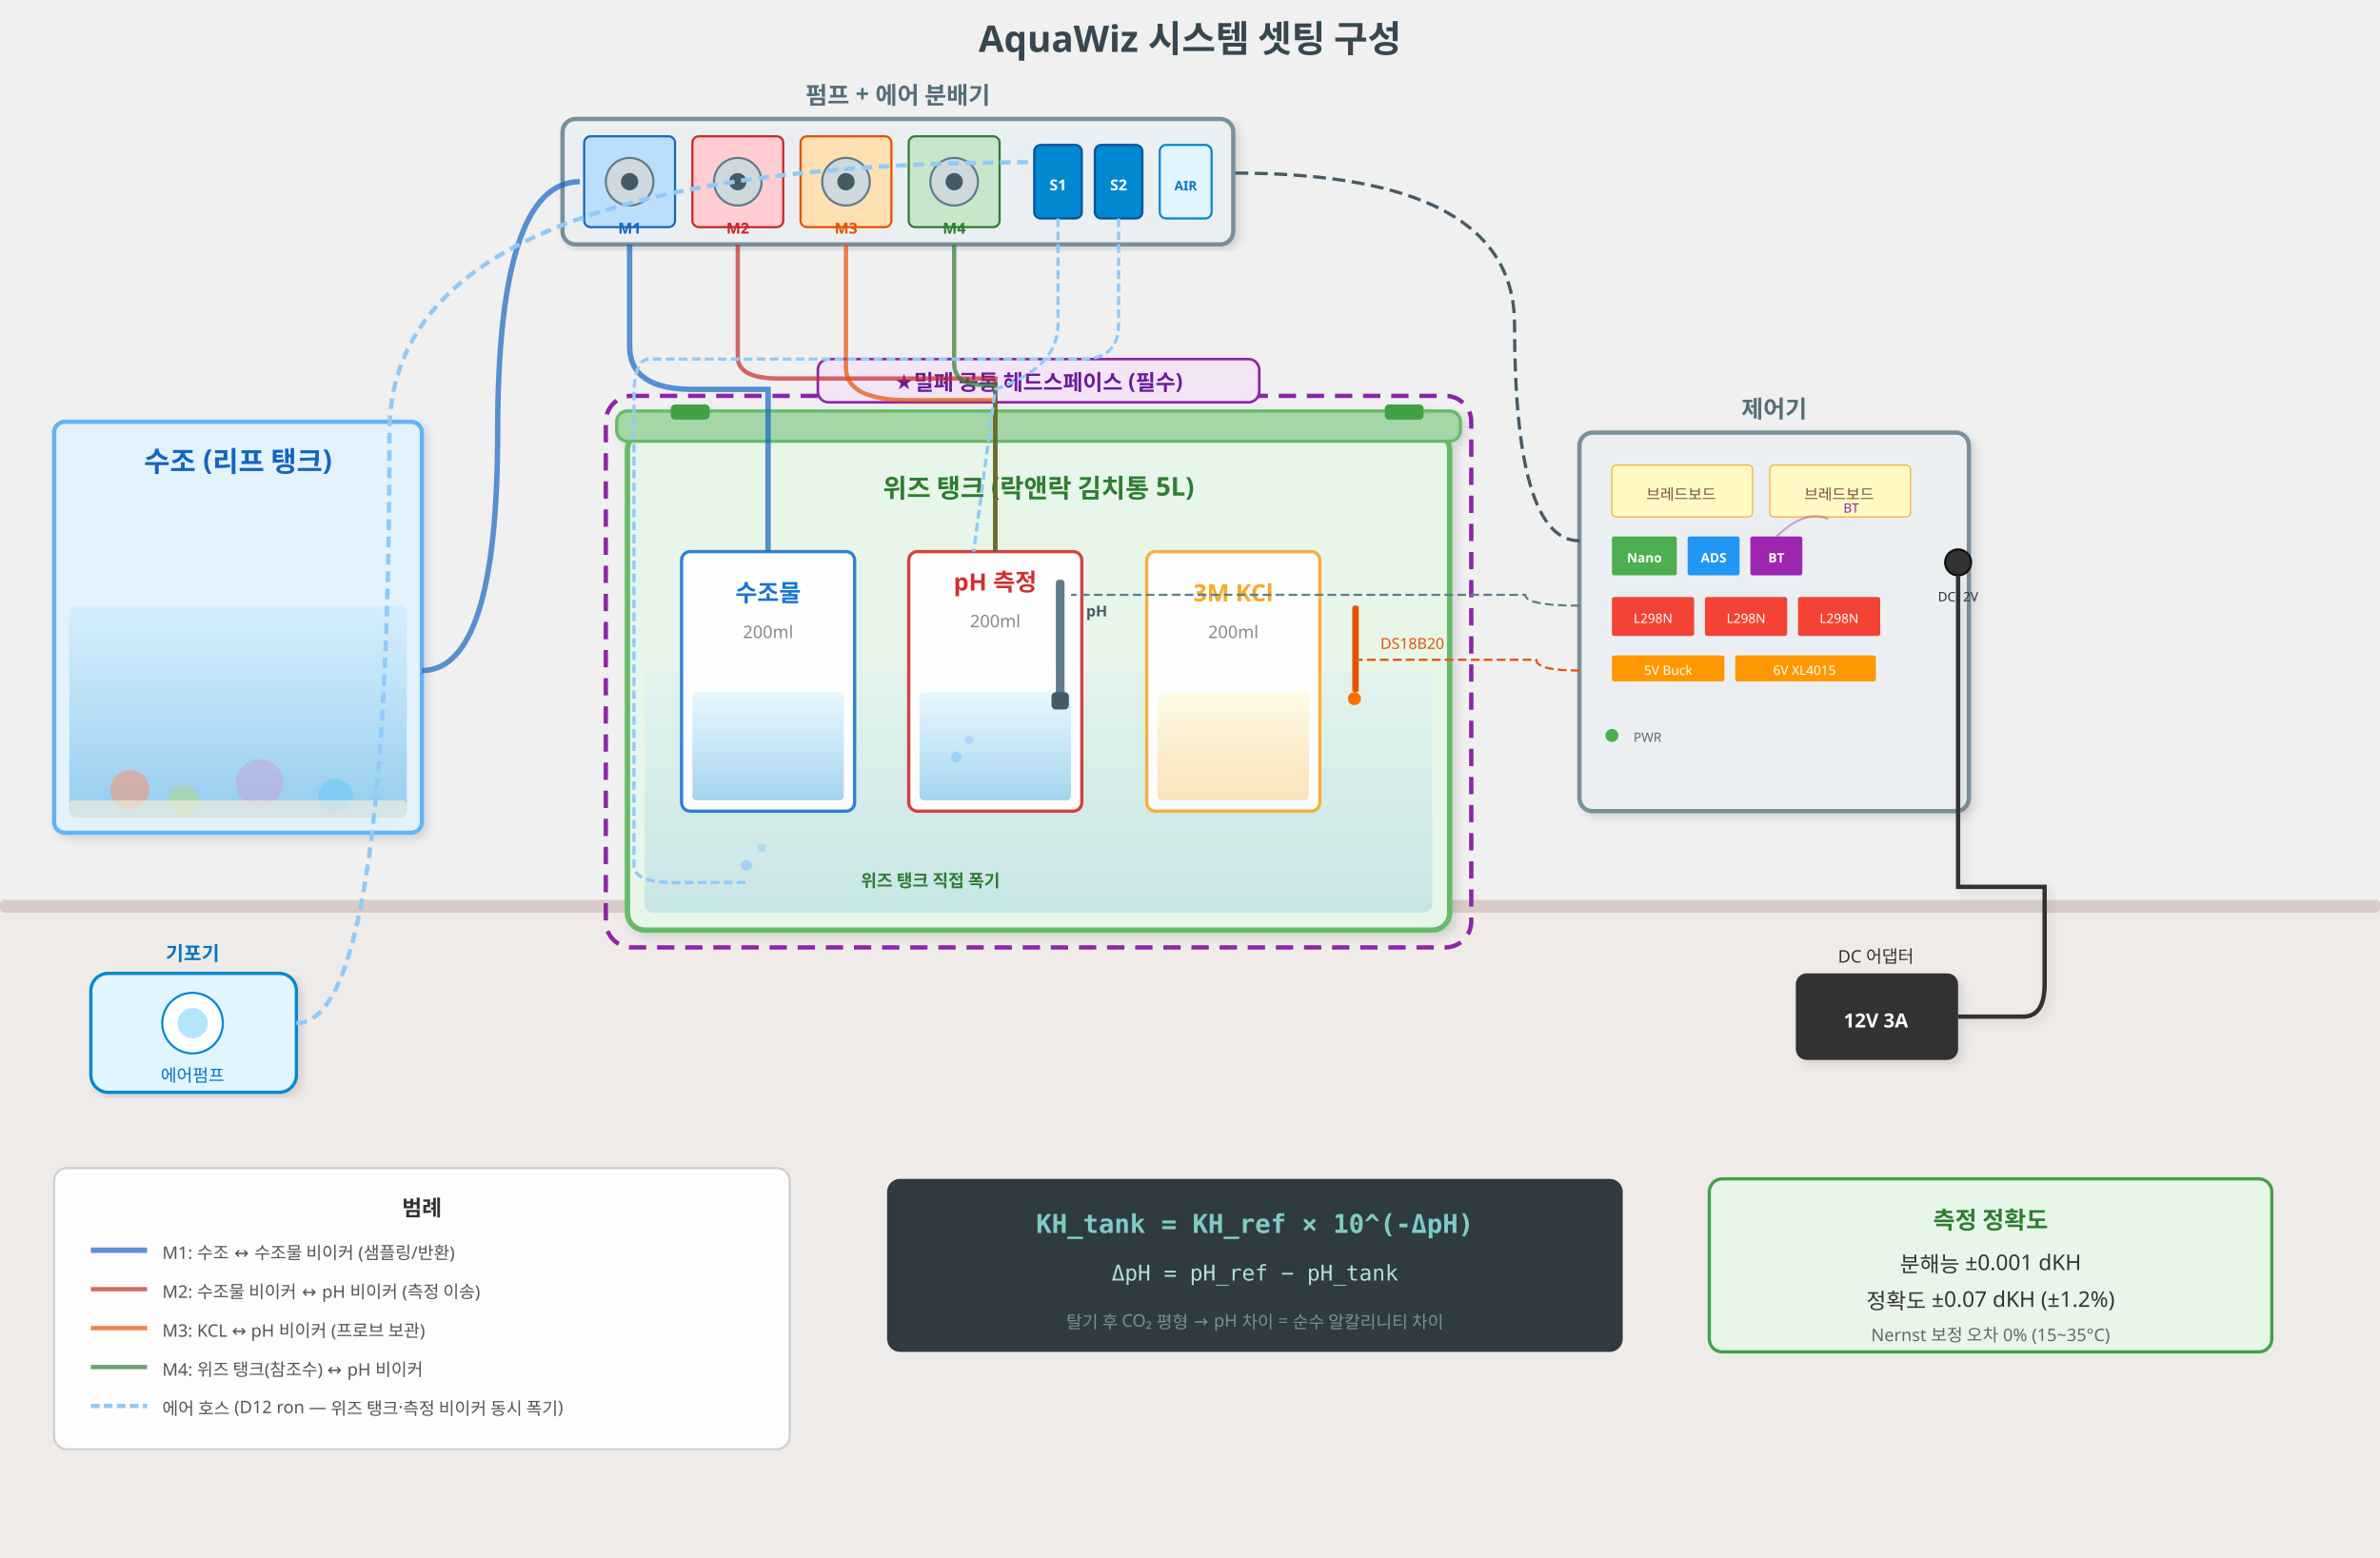
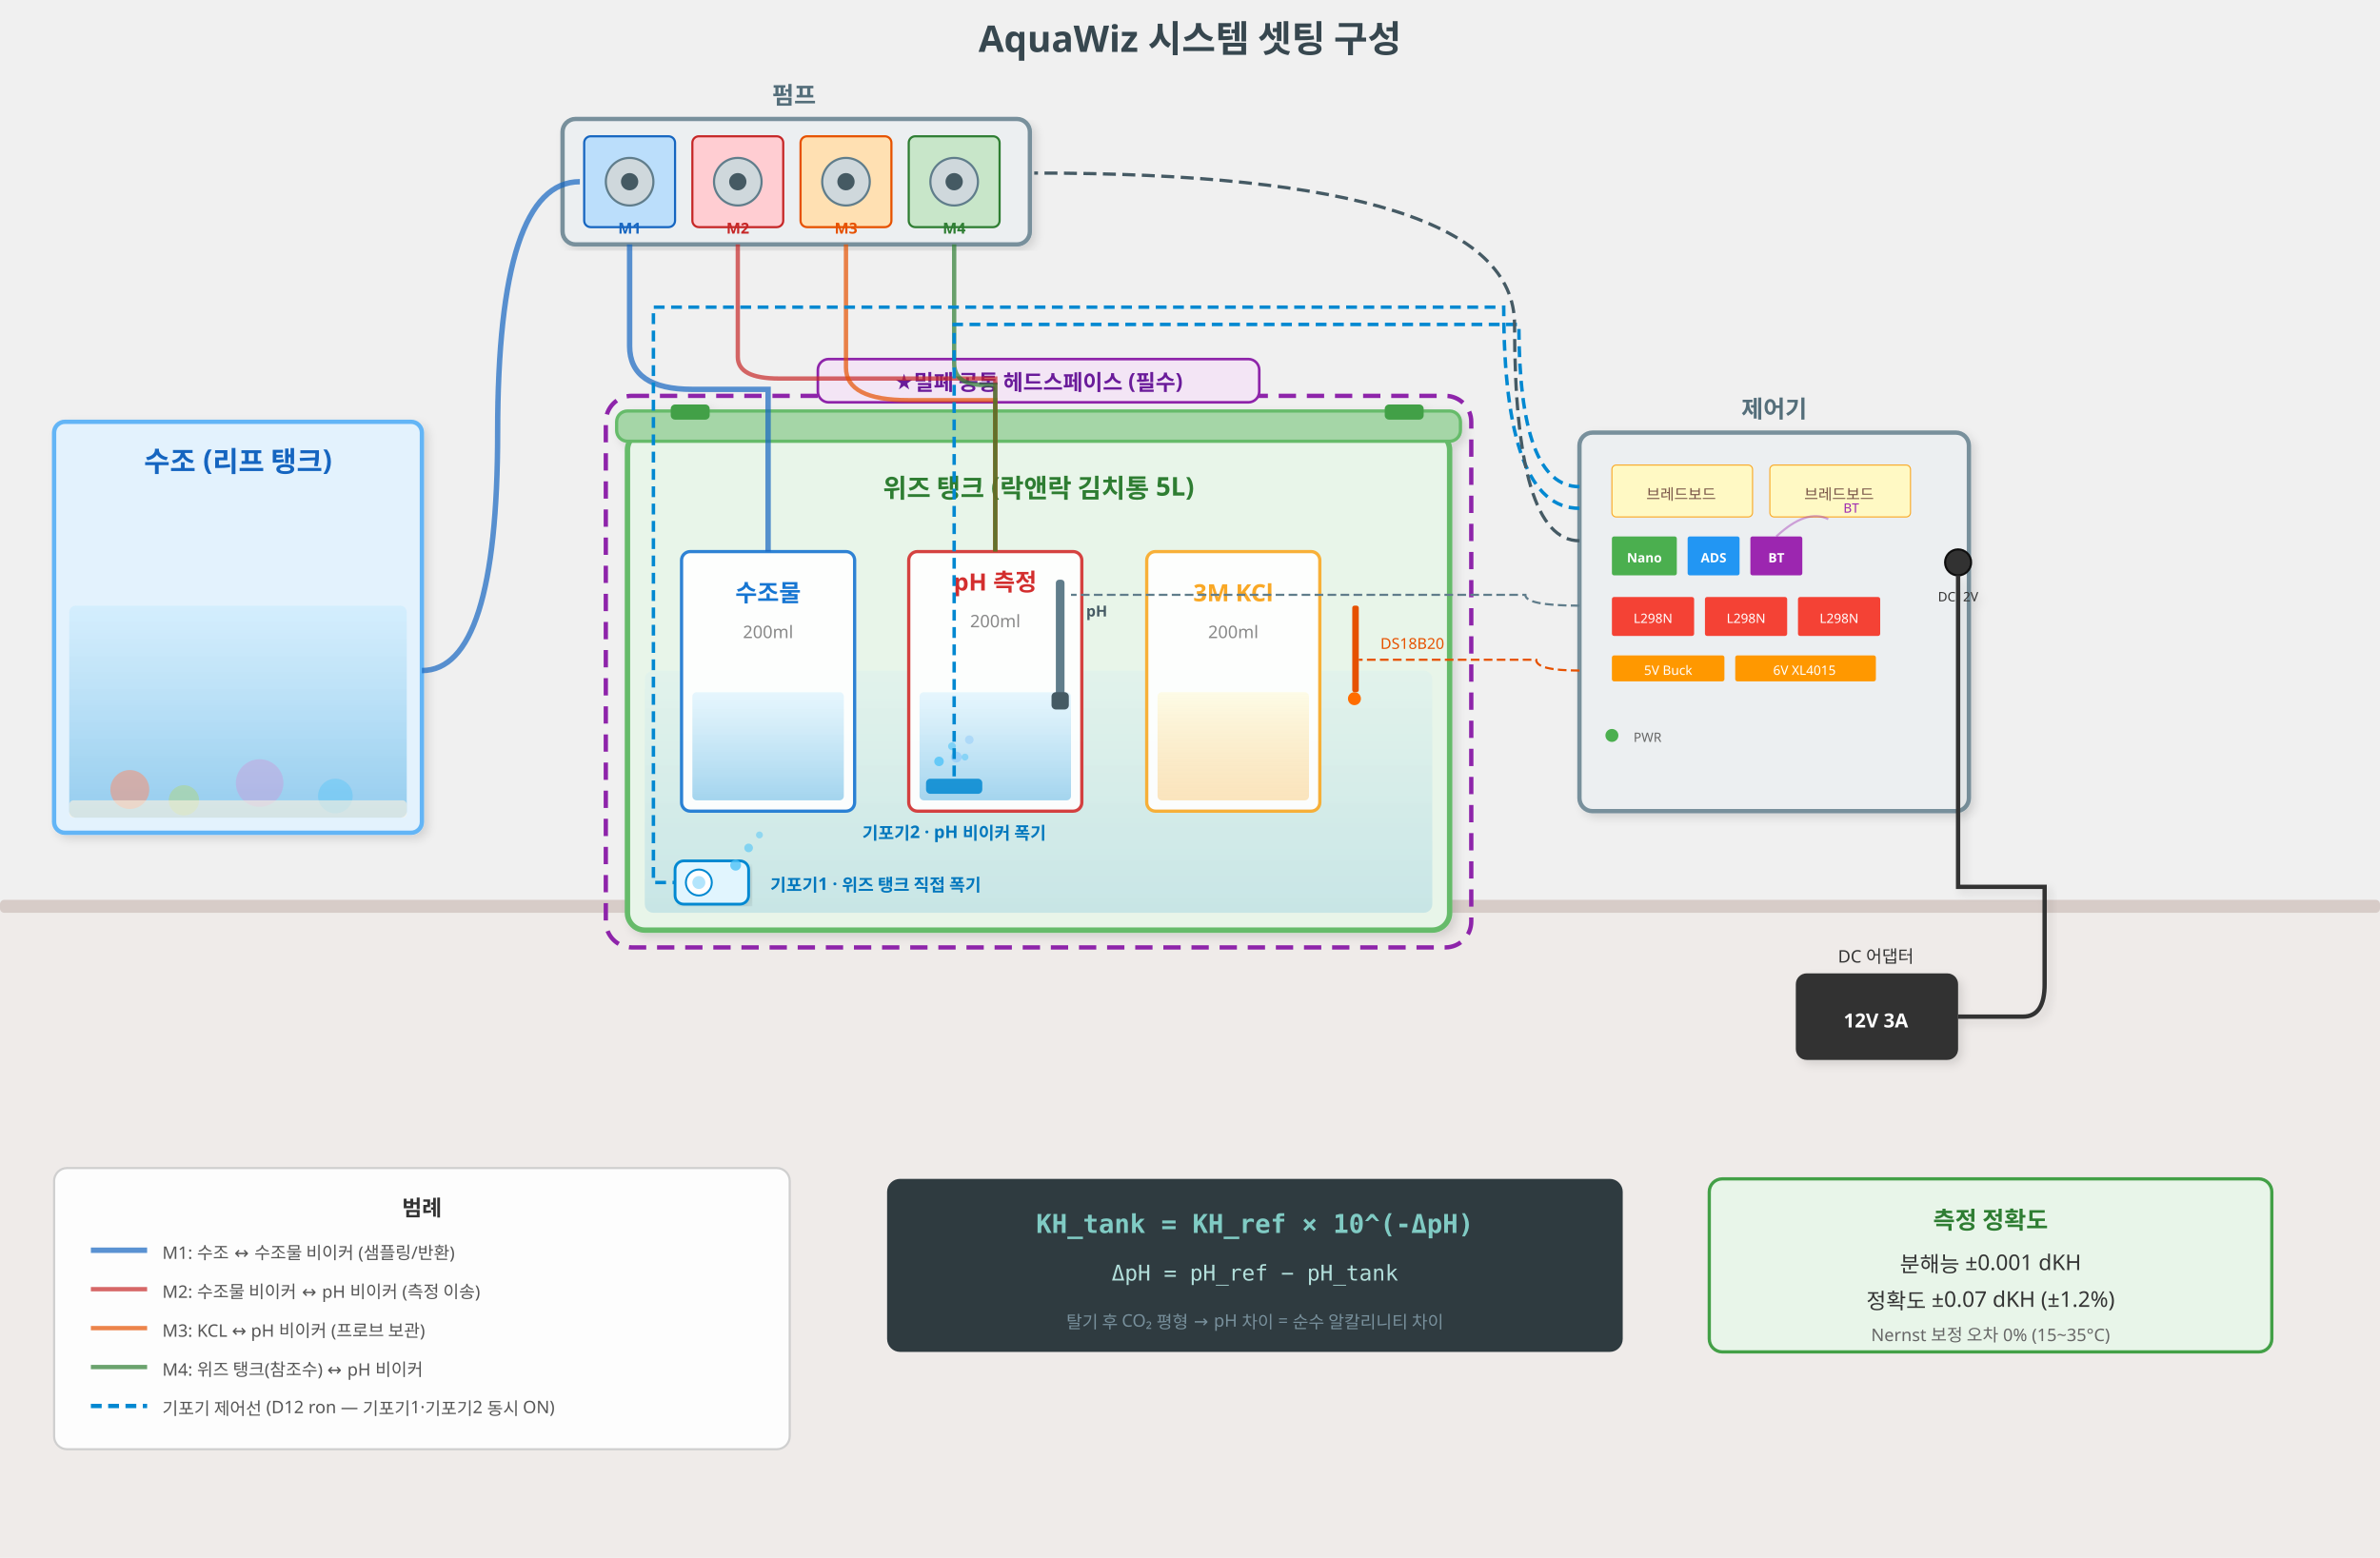
<svg xmlns="http://www.w3.org/2000/svg" viewBox="0 0 1100 720" font-family="'Malgun Gothic', 'Apple SD Gothic Neo', sans-serif" font-size="11">
  <defs>
    <linearGradient id="wg" x1="0" y1="0" x2="0" y2="1">
      <stop offset="0%" stop-color="#B3E5FC" stop-opacity="0.3" />
      <stop offset="100%" stop-color="#0288D1" stop-opacity="0.35" />
    </linearGradient>
    <linearGradient id="kg" x1="0" y1="0" x2="0" y2="1">
      <stop offset="0%" stop-color="#FFF9C4" stop-opacity="0.4" />
      <stop offset="100%" stop-color="#F9A825" stop-opacity="0.3" />
    </linearGradient>
    <filter id="sh" x="-3%" y="-3%" width="108%" height="108%">
      <feDropShadow dx="2" dy="2" stdDeviation="2" flood-opacity="0.12" />
    </filter>
  </defs>
  <rect x="0" y="420" width="1100" height="300" fill="#EFEBE9" />
  <rect x="0" y="416" width="1100" height="6" fill="#D7CCC8" rx="2" />
  <text x="550" y="24" text-anchor="middle" font-size="17" font-weight="bold" fill="#37474F">AquaWiz 시스템 셋팅 구성</text>
  <g filter="url(#sh)">
    <rect x="25" y="195" width="170" height="190" rx="5" fill="#E3F2FD" stroke="#64B5F6" stroke-width="2" />
    <rect x="32" y="280" width="156" height="98" rx="3" fill="url(#wg)" />
    <circle cx="60" cy="365" r="9" fill="#FF8A65" opacity="0.5" />
    <circle cx="85" cy="370" r="7" fill="#AED581" opacity="0.5" />
    <circle cx="120" cy="362" r="11" fill="#CE93D8" opacity="0.4" />
    <circle cx="155" cy="368" r="8" fill="#4FC3F7" opacity="0.4" />
    <rect x="32" y="370" width="156" height="8" rx="2" fill="#FFF3E0" opacity="0.6" />
  </g>
  <text x="110" y="218" text-anchor="middle" font-size="13" font-weight="bold" fill="#1565C0">수조 (리프 탱크)</text>
  <g filter="url(#sh)">
    <rect x="290" y="200" width="380" height="230" rx="8" fill="#E8F5E9" stroke="#66BB6A" stroke-width="2.5" />
    <rect x="285" y="190" width="390" height="14" rx="5" fill="#A5D6A7" stroke="#66BB6A" stroke-width="1.5" />
    <rect x="310" y="187" width="18" height="7" rx="2" fill="#43A047" />
    <rect x="640" y="187" width="18" height="7" rx="2" fill="#43A047" />
    <rect x="298" y="310" width="364" height="112" rx="4" fill="url(#wg)" opacity="0.4" />
    <rect x="315" y="255" width="80" height="120" rx="4" fill="white" stroke="#1976D2" stroke-width="1.5" opacity="0.9" />
    <rect x="320" y="320" width="70" height="50" rx="2" fill="url(#wg)" />
    <text x="355" y="278" text-anchor="middle" font-size="11" font-weight="bold" fill="#1976D2">수조물</text>
    <text x="355" y="295" text-anchor="middle" font-size="8" fill="#888">200ml</text>
    <rect x="420" y="255" width="80" height="120" rx="4" fill="white" stroke="#D32F2F" stroke-width="1.5" opacity="0.9" />
    <rect x="425" y="320" width="70" height="50" rx="2" fill="url(#wg)" />
    <text x="460" y="273" text-anchor="middle" font-size="11" font-weight="bold" fill="#D32F2F">pH 측정</text>
    <text x="460" y="290" text-anchor="middle" font-size="8" fill="#888">200ml</text>
    <rect x="488" y="268" width="4" height="55" rx="1.5" fill="#607D8B" />
    <rect x="486" y="320" width="8" height="8" rx="2" fill="#455A64" />
    <text x="502" y="285" font-size="7" fill="#455A64" font-weight="bold">pH</text>
    <circle cx="442" cy="350" r="2.5" fill="#90CAF9" opacity="0.7" />
    <circle cx="448" cy="342" r="2" fill="#90CAF9" opacity="0.5" />
    <rect x="530" y="255" width="80" height="120" rx="4" fill="white" stroke="#F9A825" stroke-width="1.5" opacity="0.9" />
    <rect x="535" y="320" width="70" height="50" rx="2" fill="url(#kg)" />
    <text x="570" y="278" text-anchor="middle" font-size="11" font-weight="bold" fill="#F9A825">3M KCl</text>
    <text x="570" y="295" text-anchor="middle" font-size="8" fill="#888">200ml</text>
    <rect x="625" y="280" width="3" height="40" rx="1" fill="#E65100" />
    <circle cx="626" cy="323" r="3" fill="#FF6D00" />
    <text x="638" y="300" font-size="7" fill="#E65100">DS18B20</text>
  </g>
  <text x="480" y="230" text-anchor="middle" font-size="12" font-weight="bold" fill="#2E7D32">위즈 탱크 (락앤락 김치통 5L)</text>
  <rect x="280" y="183" width="400" height="255" rx="12" fill="none" stroke="#8E24AA" stroke-width="2" stroke-dasharray="8,5" />
  <rect x="378" y="166" width="204" height="20" rx="5" fill="#F3E5F5" stroke="#8E24AA" stroke-width="1.2" />
  <text x="480" y="180" text-anchor="middle" font-size="10" font-weight="bold" fill="#6A1B9A">★밀폐 공통 헤드스페이스 (필수)</text>
  <g filter="url(#sh)">
-     <rect x="260" y="55" width="310" height="58" rx="6" fill="#ECEFF1" stroke="#78909C" stroke-width="2" />
+     <rect x="312" y="398" width="34" height="20" rx="4" fill="#E1F5FE" stroke="#0288D1" stroke-width="1.3" />
+     <circle cx="323" cy="408" r="6" fill="white" stroke="#0288D1" stroke-width="0.9" />
+     <circle cx="323" cy="408" r="3" fill="#B3E5FC" />
+   </g>
+   <circle cx="340" cy="400" r="2.5" fill="#4FC3F7" opacity="0.8" />
+   <circle cx="346" cy="392" r="2" fill="#4FC3F7" opacity="0.6" />
+   <circle cx="351" cy="386" r="1.6" fill="#4FC3F7" opacity="0.5" />
+   <text x="356" y="412" font-size="8" fill="#0277BD" font-weight="bold">기포기1 · 위즈 탱크 직접 폭기</text>
+   <rect x="428" y="360" width="26" height="7" rx="2" fill="#0288D1" opacity="0.85" />
+   <circle cx="434" cy="352" r="2.2" fill="#4FC3F7" opacity="0.8" />
+   <circle cx="440" cy="345" r="1.8" fill="#4FC3F7" opacity="0.6" />
+   <circle cx="446" cy="350" r="1.6" fill="#4FC3F7" opacity="0.5" />
+   <text x="441" y="388" text-anchor="middle" font-size="8" fill="#0277BD" font-weight="bold">기포기2 · pH 비이커 폭기</text>
+   <g filter="url(#sh)">
+     <rect x="260" y="55" width="216" height="58" rx="6" fill="#ECEFF1" stroke="#78909C" stroke-width="2" />
    <g>
      <rect x="270" y="63" width="42" height="42" rx="3" fill="#BBDEFB" stroke="#1565C0" stroke-width="1" />
      <circle cx="291" cy="84" r="11" fill="#CFD8DC" stroke="#607D8B" stroke-width="1" />
      <circle cx="291" cy="84" r="4" fill="#455A64" />
      <text x="291" y="108" text-anchor="middle" font-size="7" fill="#1565C0" font-weight="bold">M1</text>
    </g>
    <g>
      <rect x="320" y="63" width="42" height="42" rx="3" fill="#FFCDD2" stroke="#C62828" stroke-width="1" />
      <circle cx="341" cy="84" r="11" fill="#CFD8DC" stroke="#607D8B" stroke-width="1" />
      <circle cx="341" cy="84" r="4" fill="#455A64" />
      <text x="341" y="108" text-anchor="middle" font-size="7" fill="#C62828" font-weight="bold">M2</text>
    </g>
    <g>
      <rect x="370" y="63" width="42" height="42" rx="3" fill="#FFE0B2" stroke="#E65100" stroke-width="1" />
      <circle cx="391" cy="84" r="11" fill="#CFD8DC" stroke="#607D8B" stroke-width="1" />
      <circle cx="391" cy="84" r="4" fill="#455A64" />
      <text x="391" y="108" text-anchor="middle" font-size="7" fill="#E65100" font-weight="bold">M3</text>
    </g>
    <g>
      <rect x="420" y="63" width="42" height="42" rx="3" fill="#C8E6C9" stroke="#2E7D32" stroke-width="1" />
      <circle cx="441" cy="84" r="11" fill="#CFD8DC" stroke="#607D8B" stroke-width="1" />
      <circle cx="441" cy="84" r="4" fill="#455A64" />
      <text x="441" y="108" text-anchor="middle" font-size="7" fill="#2E7D32" font-weight="bold">M4</text>
    </g>
-     <rect x="478" y="67" width="22" height="34" rx="3" fill="#0288D1" stroke="#01579B" stroke-width="1" />
-     <text x="489" y="88" text-anchor="middle" font-size="7" fill="white" font-weight="bold">S1</text>
-     <rect x="506" y="67" width="22" height="34" rx="3" fill="#0288D1" stroke="#01579B" stroke-width="1" />
-     <text x="517" y="88" text-anchor="middle" font-size="7" fill="white" font-weight="bold">S2</text>
-     <rect x="536" y="67" width="24" height="34" rx="3" fill="#E1F5FE" stroke="#0288D1" stroke-width="1" />
-     <text x="548" y="88" text-anchor="middle" font-size="6" fill="#0277BD" font-weight="bold">AIR</text>
  </g>
-   <text x="415" y="48" text-anchor="middle" font-size="11" font-weight="bold" fill="#546E7A">펌프 + 에어 분배기</text>
+   <text x="367" y="48" text-anchor="middle" font-size="11" font-weight="bold" fill="#546E7A">펌프</text>
  <g filter="url(#sh)">
    <rect x="730" y="200" width="180" height="175" rx="6" fill="#ECEFF1" stroke="#78909C" stroke-width="2" />
    <rect x="745" y="215" width="65" height="24" rx="2" fill="#FFF9C4" stroke="#F9A825" stroke-width="0.5" />
    <text x="777" y="231" text-anchor="middle" font-size="7" fill="#795548">브레드보드</text>
    <rect x="818" y="215" width="65" height="24" rx="2" fill="#FFF9C4" stroke="#F9A825" stroke-width="0.5" />
    <text x="850" y="231" text-anchor="middle" font-size="7" fill="#795548">브레드보드</text>
    <rect x="745" y="248" width="30" height="18" rx="1" fill="#4CAF50" />
    <text x="760" y="260" text-anchor="middle" font-size="6" fill="white" font-weight="bold">Nano</text>
    <rect x="780" y="248" width="24" height="18" rx="1" fill="#2196F3" />
    <text x="792" y="260" text-anchor="middle" font-size="6" fill="white" font-weight="bold">ADS</text>
    <rect x="809" y="248" width="24" height="18" rx="1" fill="#9C27B0" />
    <text x="821" y="260" text-anchor="middle" font-size="6" fill="white" font-weight="bold">BT</text>
    <rect x="745" y="276" width="38" height="18" rx="1" fill="#F44336" />
    <text x="764" y="288" text-anchor="middle" font-size="6" fill="white">L298N</text>
    <rect x="788" y="276" width="38" height="18" rx="1" fill="#F44336" />
    <text x="807" y="288" text-anchor="middle" font-size="6" fill="white">L298N</text>
    <rect x="831" y="276" width="38" height="18" rx="1" fill="#F44336" />
    <text x="850" y="288" text-anchor="middle" font-size="6" fill="white">L298N</text>
    <rect x="745" y="303" width="52" height="12" rx="1" fill="#FF9800" />
    <text x="771" y="312" text-anchor="middle" font-size="6" fill="white">5V Buck</text>
    <rect x="802" y="303" width="65" height="12" rx="1" fill="#FF9800" />
    <text x="834" y="312" text-anchor="middle" font-size="6" fill="white">6V XL4015</text>
    <circle cx="745" cy="340" r="3" fill="#4CAF50" />
    <text x="755" y="343" font-size="6" fill="#666">PWR</text>
    <circle cx="905" cy="260" r="6" fill="#333" stroke="#111" stroke-width="1" />
    <text x="905" y="278" text-anchor="middle" font-size="6" fill="#333">DC12V</text>
  </g>
  <text x="820" y="193" text-anchor="middle" font-size="11" font-weight="bold" fill="#546E7A">제어기</text>
  <g filter="url(#sh)">
-     <rect x="42" y="450" width="95" height="55" rx="8" fill="#E1F5FE" stroke="#0288D1" stroke-width="1.5" />
-     <circle cx="89" cy="473" r="14" fill="white" stroke="#0288D1" stroke-width="1" />
-     <circle cx="89" cy="473" r="7" fill="#B3E5FC" />
-     <text x="89" y="500" text-anchor="middle" font-size="8" fill="#0277BD">에어펌프</text>
-   </g>
-   <text x="89" y="444" text-anchor="middle" font-size="9" font-weight="bold" fill="#0277BD">기포기</text>
-   <g filter="url(#sh)">
    <rect x="830" y="450" width="75" height="40" rx="5" fill="#333" />
    <text x="867" y="475" text-anchor="middle" font-size="9" fill="white" font-weight="bold">12V 3A</text>
    <path d="M905,470 L935,470 Q945,470 945,455 L945,410 L905,410 L905,266" fill="none" stroke="#333" stroke-width="2" />
  </g>
  <text x="867" y="445" text-anchor="middle" font-size="8" fill="#333">DC 어댑터</text>
  <path d="M195,310 Q230,310 230,200 Q230,84 268,84" fill="none" stroke="#1565C0" stroke-width="2.5" opacity="0.7" />
  <path d="M291,113 L291,160 Q291,180 320,180 L355,180 L355,255" fill="none" stroke="#1565C0" stroke-width="2.5" opacity="0.7" />
  <path d="M341,113 L341,165 Q341,175 360,175 L460,175 L460,255" fill="none" stroke="#C62828" stroke-width="2" opacity="0.7" />
  <path d="M391,113 L391,170 Q391,185 420,185 L460,185 L460,255" fill="none" stroke="#E65100" stroke-width="2" opacity="0.7" />
  <path d="M441,113 L441,168 Q441,178 455,178 L460,178 L460,255" fill="none" stroke="#2E7D32" stroke-width="2" opacity="0.7" />
-   <path d="M137,473 Q180,473 180,200 Q180,75 478,75" fill="none" stroke="#90CAF9" stroke-width="2" stroke-dasharray="5,3" />
-   <path d="M489,101 L489,150 Q489,170 460,180 L450,255" fill="none" stroke="#90CAF9" stroke-width="1.5" stroke-dasharray="4,2" />
-   <path d="M517,101 L517,150 Q517,166 500,166 L300,166 Q293,166 293,184 L293,400 Q293,408 312,408 L345,408" fill="none" stroke="#90CAF9" stroke-width="1.5" stroke-dasharray="4,2" />
-   <circle cx="345" cy="400" r="2.5" fill="#90CAF9" opacity="0.7" />
-   <circle cx="352" cy="392" r="2" fill="#90CAF9" opacity="0.5" />
-   <text x="430" y="410" text-anchor="middle" font-size="8" fill="#2E7D32" font-weight="bold">위즈 탱크 직접 폭기</text>
-   <path d="M730,250 Q700,250 700,150 Q700,80 570,80" fill="none" stroke="#455A64" stroke-width="1.5" stroke-dasharray="6,3" />
+   <path d="M730,235 Q695,235 695,142 L302,142 L302,408 L312,408" fill="none" stroke="#0288D1" stroke-width="1.6" stroke-dasharray="5,3" />
+   <path d="M730,225 Q702,225 702,150 L441,150 L441,360" fill="none" stroke="#0288D1" stroke-width="1.6" stroke-dasharray="5,3" />
+   <path d="M730,250 Q700,250 700,150 Q700,80 478,80" fill="none" stroke="#455A64" stroke-width="1.5" stroke-dasharray="6,3" />
  <path d="M730,310 Q710,310 710,305 L630,305 L628,305" fill="none" stroke="#E65100" stroke-width="1" stroke-dasharray="4,2" />
  <path d="M730,280 Q705,280 705,275 L500,275 L495,275" fill="none" stroke="#607D8B" stroke-width="1" stroke-dasharray="4,2" />
  <path d="M821,248 Q835,235 845,240" fill="none" stroke="#9C27B0" stroke-width="1" opacity="0.4" />
  <text x="852" y="237" font-size="6" fill="#9C27B0">BT</text>
  <rect x="25" y="540" width="340" height="130" rx="6" fill="white" stroke="#CCC" stroke-width="1" opacity="0.9" />
  <text x="195" y="562" text-anchor="middle" font-size="10" font-weight="bold" fill="#333">범례</text>
  <line x1="42" y1="578" x2="68" y2="578" stroke="#1565C0" stroke-width="2.5" opacity="0.7" />
  <text x="75" y="582" font-size="8" fill="#555">M1: 수조 ↔ 수조물 비이커 (샘플링/반환)</text>
  <line x1="42" y1="596" x2="68" y2="596" stroke="#C62828" stroke-width="2" opacity="0.7" />
  <text x="75" y="600" font-size="8" fill="#555">M2: 수조물 비이커 ↔ pH 비이커 (측정 이송)</text>
  <line x1="42" y1="614" x2="68" y2="614" stroke="#E65100" stroke-width="2" opacity="0.7" />
  <text x="75" y="618" font-size="8" fill="#555">M3: KCL ↔ pH 비이커 (프로브 보관)</text>
  <line x1="42" y1="632" x2="68" y2="632" stroke="#2E7D32" stroke-width="2" opacity="0.7" />
  <text x="75" y="636" font-size="8" fill="#555">M4: 위즈 탱크(참조수) ↔ pH 비이커</text>
-   <line x1="42" y1="650" x2="68" y2="650" stroke="#90CAF9" stroke-width="2" stroke-dasharray="4,2" />
-   <text x="75" y="654" font-size="8" fill="#555">에어 호스 (D12 ron — 위즈 탱크·측정 비이커 동시 폭기)</text>
+   <line x1="42" y1="650" x2="68" y2="650" stroke="#0288D1" stroke-width="2" stroke-dasharray="5,3" />
+   <text x="75" y="654" font-size="8" fill="#555">기포기 제어선 (D12 ron — 기포기1·기포기2 동시 ON)</text>
  <rect x="410" y="545" width="340" height="80" rx="6" fill="#263238" opacity="0.95" />
  <text x="580" y="570" text-anchor="middle" font-size="12" fill="#80CBC4" font-weight="bold" font-family="monospace">KH_tank = KH_ref × 10^(-ΔpH)</text>
  <text x="580" y="592" text-anchor="middle" font-size="10" fill="#B2DFDB" font-family="monospace">ΔpH = pH_ref − pH_tank</text>
  <text x="580" y="614" text-anchor="middle" font-size="8" fill="#78909C">탈기 후 CO₂ 평형 → pH 차이 = 순수 알칼리니티 차이</text>
  <rect x="790" y="545" width="260" height="80" rx="6" fill="#E8F5E9" stroke="#43A047" stroke-width="1.5" />
  <text x="920" y="568" text-anchor="middle" font-size="11" font-weight="bold" fill="#2E7D32">측정 정확도</text>
  <text x="920" y="588" text-anchor="middle" font-size="10" fill="#333">분해능 ±0.001 dKH</text>
  <text x="920" y="605" text-anchor="middle" font-size="10" fill="#333">정확도 ±0.07 dKH (±1.2%)</text>
  <text x="920" y="620" text-anchor="middle" font-size="8" fill="#666">Nernst 보정 오차 0% (15~35°C)</text>
</svg>
